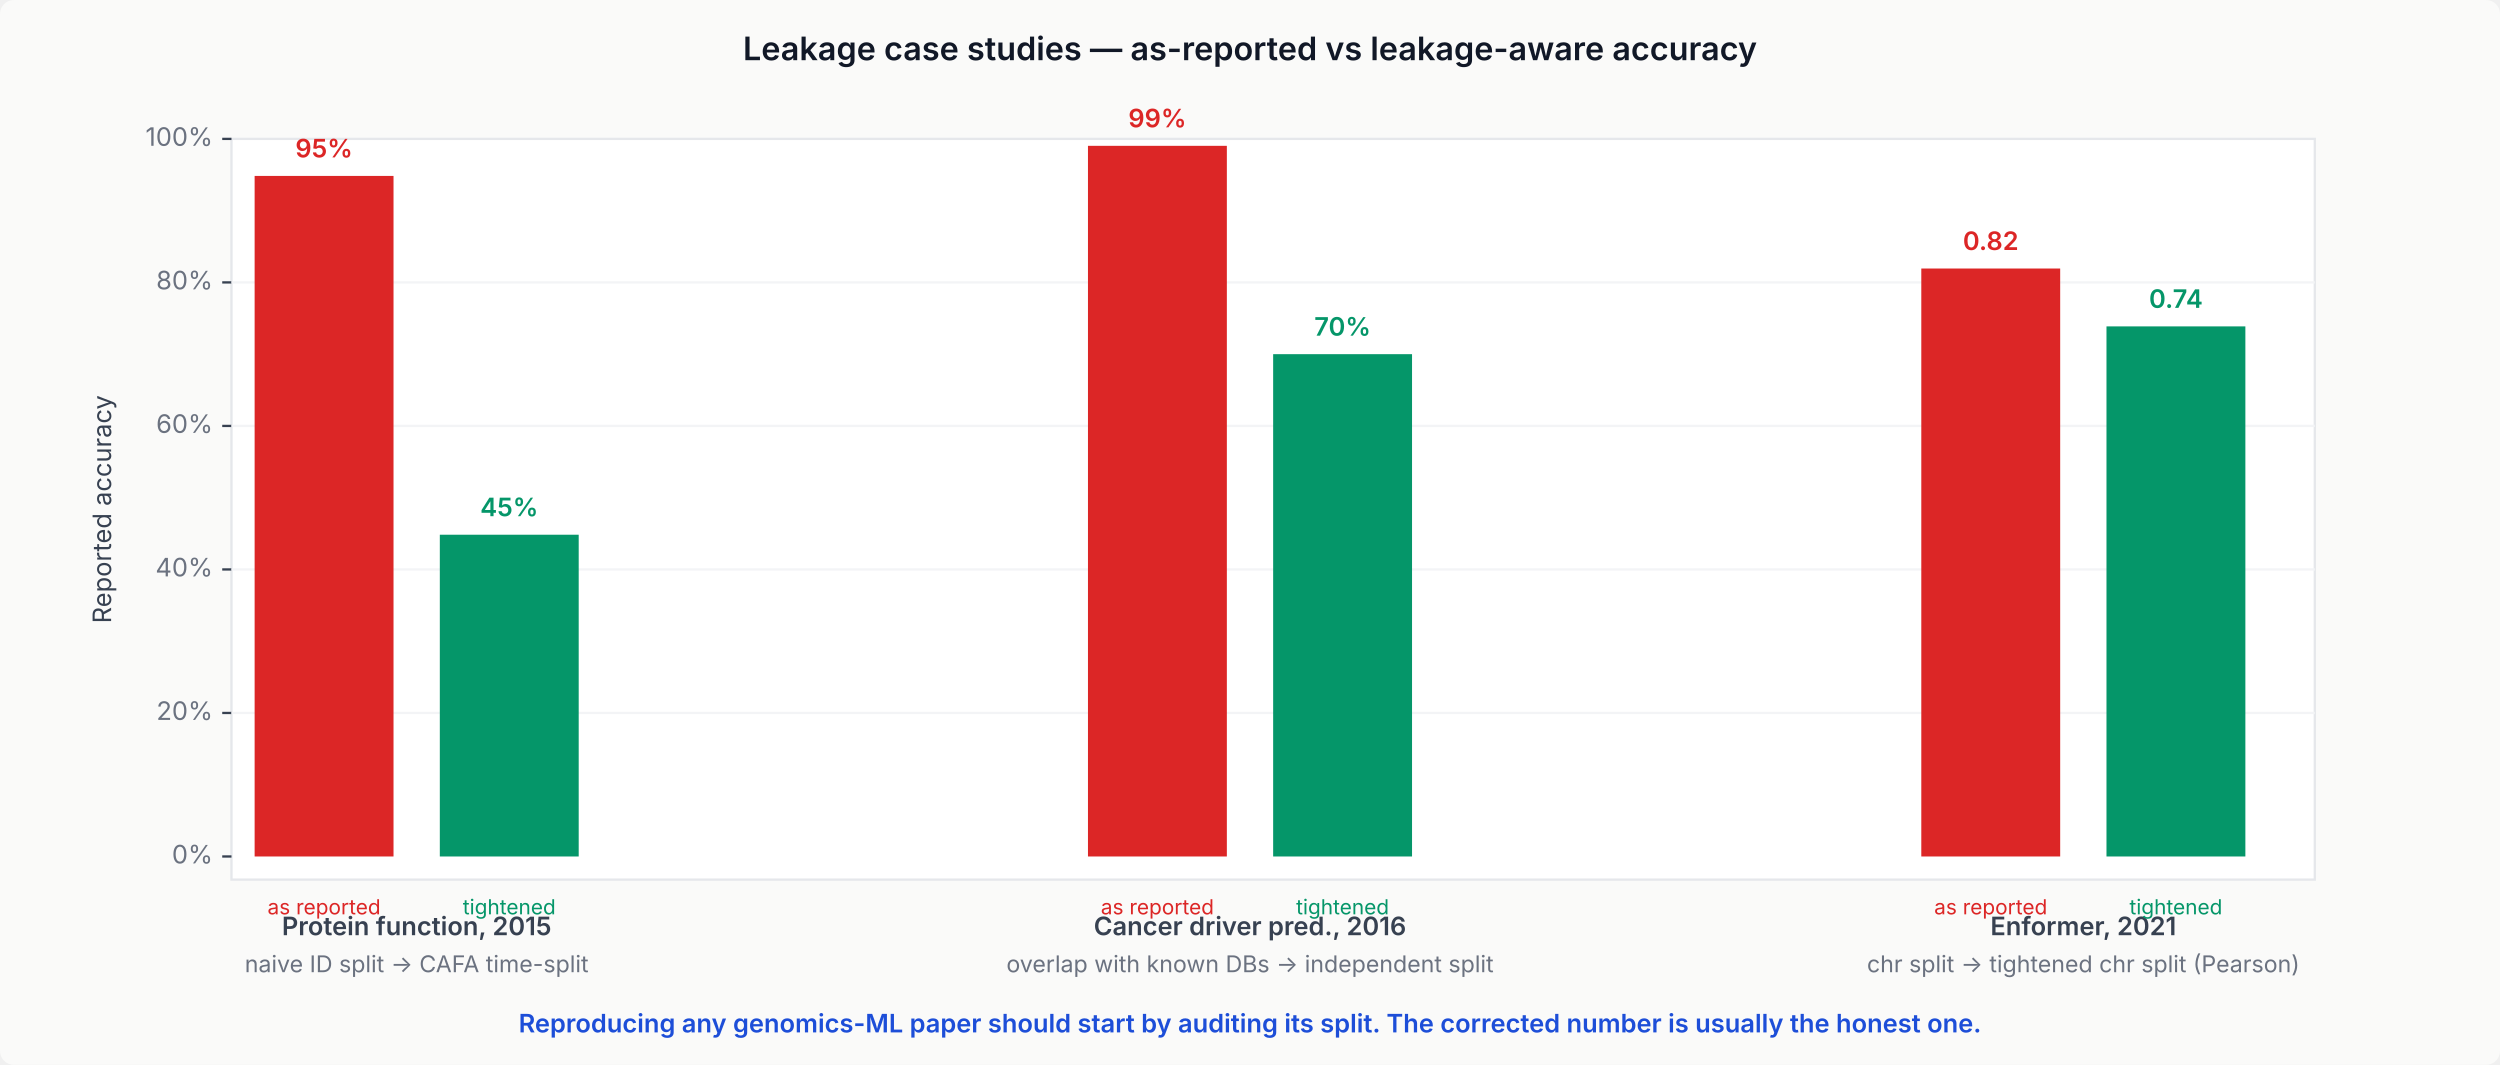
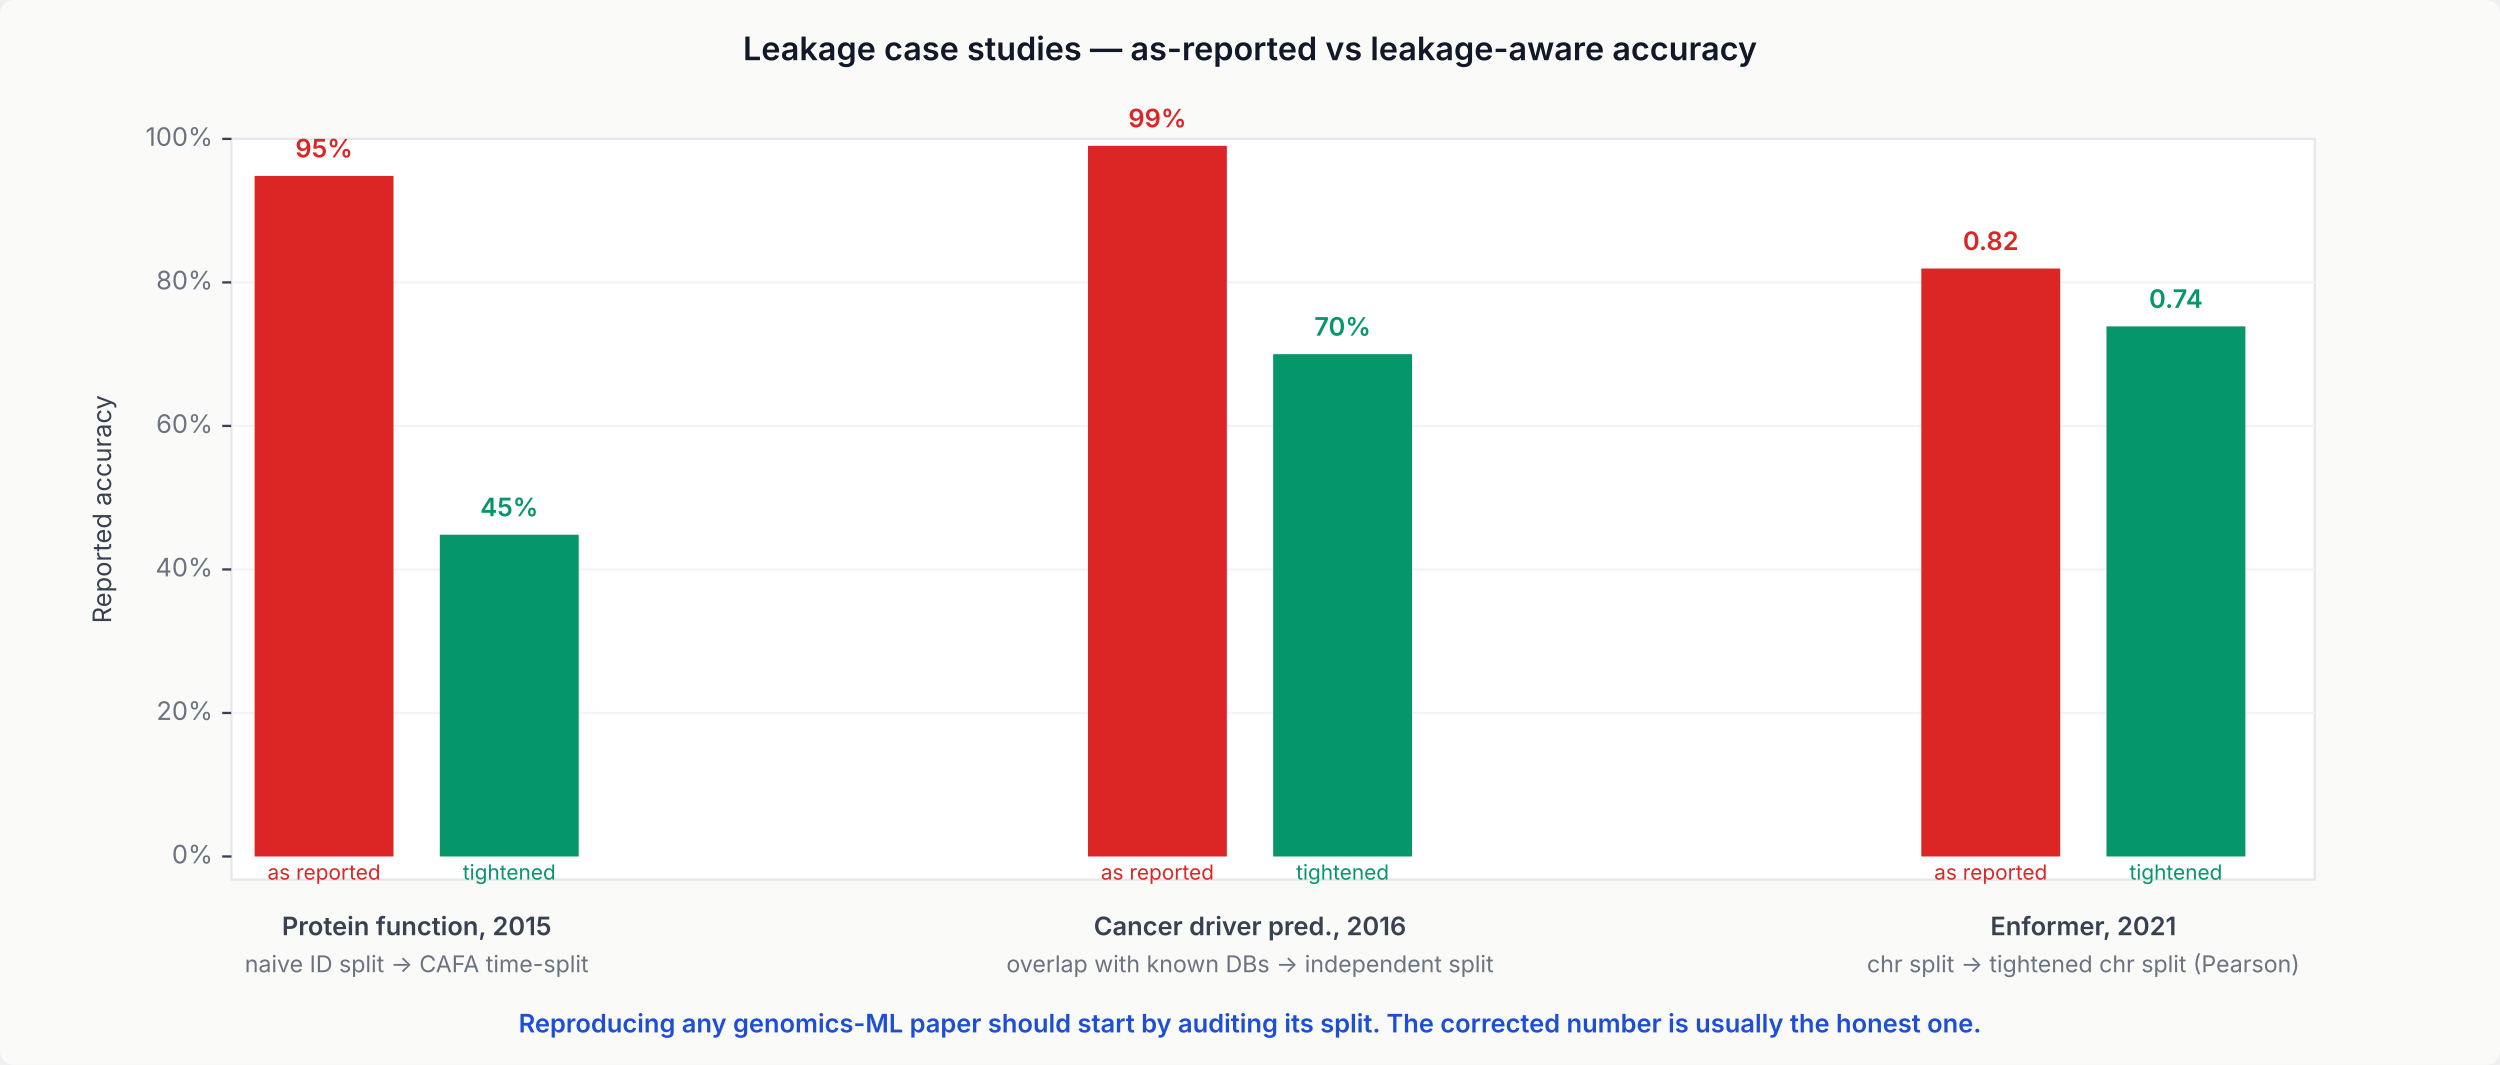
<svg xmlns="http://www.w3.org/2000/svg" viewBox="0 0 1080 460" width="1080" height="460" font-family="Inter, sans-serif">
  <defs>
    <style>text { font-family: Inter, sans-serif; } .mono { font-family: 'JetBrains Mono', monospace; font-size: 11px; }</style>
  </defs>
  <rect width="1080" height="460" fill="#fafaf9" rx="6" />
  <text x="540" y="26" text-anchor="middle" font-size="14" font-weight="600" fill="#111827">Leakage case studies — as-reported vs leakage-aware accuracy</text>
  <rect x="100" y="60" width="900" height="320" fill="#fff" stroke="#e5e7eb" />
  <g font-size="10" fill="#6b7280" class="mono">
    <line x1="96" y1="370" x2="100" y2="370" stroke="#374151" />
    <text x="92" y="373" text-anchor="end">0%</text>
    <line x1="96" y1="308" x2="100" y2="308" stroke="#374151" />
    <text x="92" y="311" text-anchor="end">20%</text>
    <line x1="96" y1="246" x2="100" y2="246" stroke="#374151" />
    <text x="92" y="249" text-anchor="end">40%</text>
    <line x1="96" y1="184" x2="100" y2="184" stroke="#374151" />
    <text x="92" y="187" text-anchor="end">60%</text>
    <line x1="96" y1="122" x2="100" y2="122" stroke="#374151" />
    <text x="92" y="125" text-anchor="end">80%</text>
    <line x1="96" y1="60" x2="100" y2="60" stroke="#374151" />
    <text x="92" y="63" text-anchor="end">100%</text>
  </g>
  <text x="48" y="220" text-anchor="middle" font-size="11" fill="#374151" transform="rotate(-90 48 220)">Reported accuracy</text>
  <g stroke="#f3f4f6">
    <line x1="100" y1="308" x2="1000" y2="308" />
    <line x1="100" y1="246" x2="1000" y2="246" />
    <line x1="100" y1="184" x2="1000" y2="184" />
    <line x1="100" y1="122" x2="1000" y2="122" />
  </g>
  <g transform="translate(180,0)">
    <text x="0" y="404" text-anchor="middle" font-size="11" font-weight="600" fill="#374151">Protein function, 2015</text>
    <text x="0" y="420" text-anchor="middle" font-size="10" fill="#6b7280">naive ID split → CAFA time-split</text>
    <rect x="-70" y="76" width="60" height="294" fill="#dc2626" />
    <text x="-40" y="68" text-anchor="middle" font-size="11" font-weight="600" fill="#dc2626">95%</text>
    <rect x="10" y="231" width="60" height="139" fill="#059669" />
    <text x="40" y="223" text-anchor="middle" font-size="11" font-weight="600" fill="#059669">45%</text>
-     <text x="-40" y="395" text-anchor="middle" font-size="9" fill="#dc2626">as reported</text>
-     <text x="40" y="395" text-anchor="middle" font-size="9" fill="#059669">tightened</text>
+     <text x="-40" y="380" text-anchor="middle" font-size="9" fill="#dc2626">as reported</text>
+     <text x="40" y="380" text-anchor="middle" font-size="9" fill="#059669">tightened</text>
  </g>
  <g transform="translate(540,0)">
    <text x="0" y="404" text-anchor="middle" font-size="11" font-weight="600" fill="#374151">Cancer driver pred., 2016</text>
    <text x="0" y="420" text-anchor="middle" font-size="10" fill="#6b7280">overlap with known DBs → independent split</text>
    <rect x="-70" y="63" width="60" height="307" fill="#dc2626" />
    <text x="-40" y="55" text-anchor="middle" font-size="11" font-weight="600" fill="#dc2626">99%</text>
    <rect x="10" y="153" width="60" height="217" fill="#059669" />
    <text x="40" y="145" text-anchor="middle" font-size="11" font-weight="600" fill="#059669">70%</text>
-     <text x="-40" y="395" text-anchor="middle" font-size="9" fill="#dc2626">as reported</text>
-     <text x="40" y="395" text-anchor="middle" font-size="9" fill="#059669">tightened</text>
+     <text x="-40" y="380" text-anchor="middle" font-size="9" fill="#dc2626">as reported</text>
+     <text x="40" y="380" text-anchor="middle" font-size="9" fill="#059669">tightened</text>
  </g>
  <g transform="translate(900,0)">
    <text x="0" y="404" text-anchor="middle" font-size="11" font-weight="600" fill="#374151">Enformer, 2021</text>
    <text x="0" y="420" text-anchor="middle" font-size="10" fill="#6b7280">chr split → tightened chr split (Pearson)</text>
    <rect x="-70" y="116" width="60" height="254" fill="#dc2626" />
    <text x="-40" y="108" text-anchor="middle" font-size="11" font-weight="600" fill="#dc2626">0.82</text>
    <rect x="10" y="141" width="60" height="229" fill="#059669" />
    <text x="40" y="133" text-anchor="middle" font-size="11" font-weight="600" fill="#059669">0.74</text>
-     <text x="-40" y="395" text-anchor="middle" font-size="9" fill="#dc2626">as reported</text>
-     <text x="40" y="395" text-anchor="middle" font-size="9" fill="#059669">tightened</text>
+     <text x="-40" y="380" text-anchor="middle" font-size="9" fill="#dc2626">as reported</text>
+     <text x="40" y="380" text-anchor="middle" font-size="9" fill="#059669">tightened</text>
  </g>
  <rect x="40" y="430" width="1000" height="20" fill="none" />
  <text x="540" y="446" text-anchor="middle" font-size="11" font-weight="600" fill="#1d4ed8">Reproducing any genomics-ML paper should start by auditing its split. The corrected number is usually the honest one.</text>
</svg>
